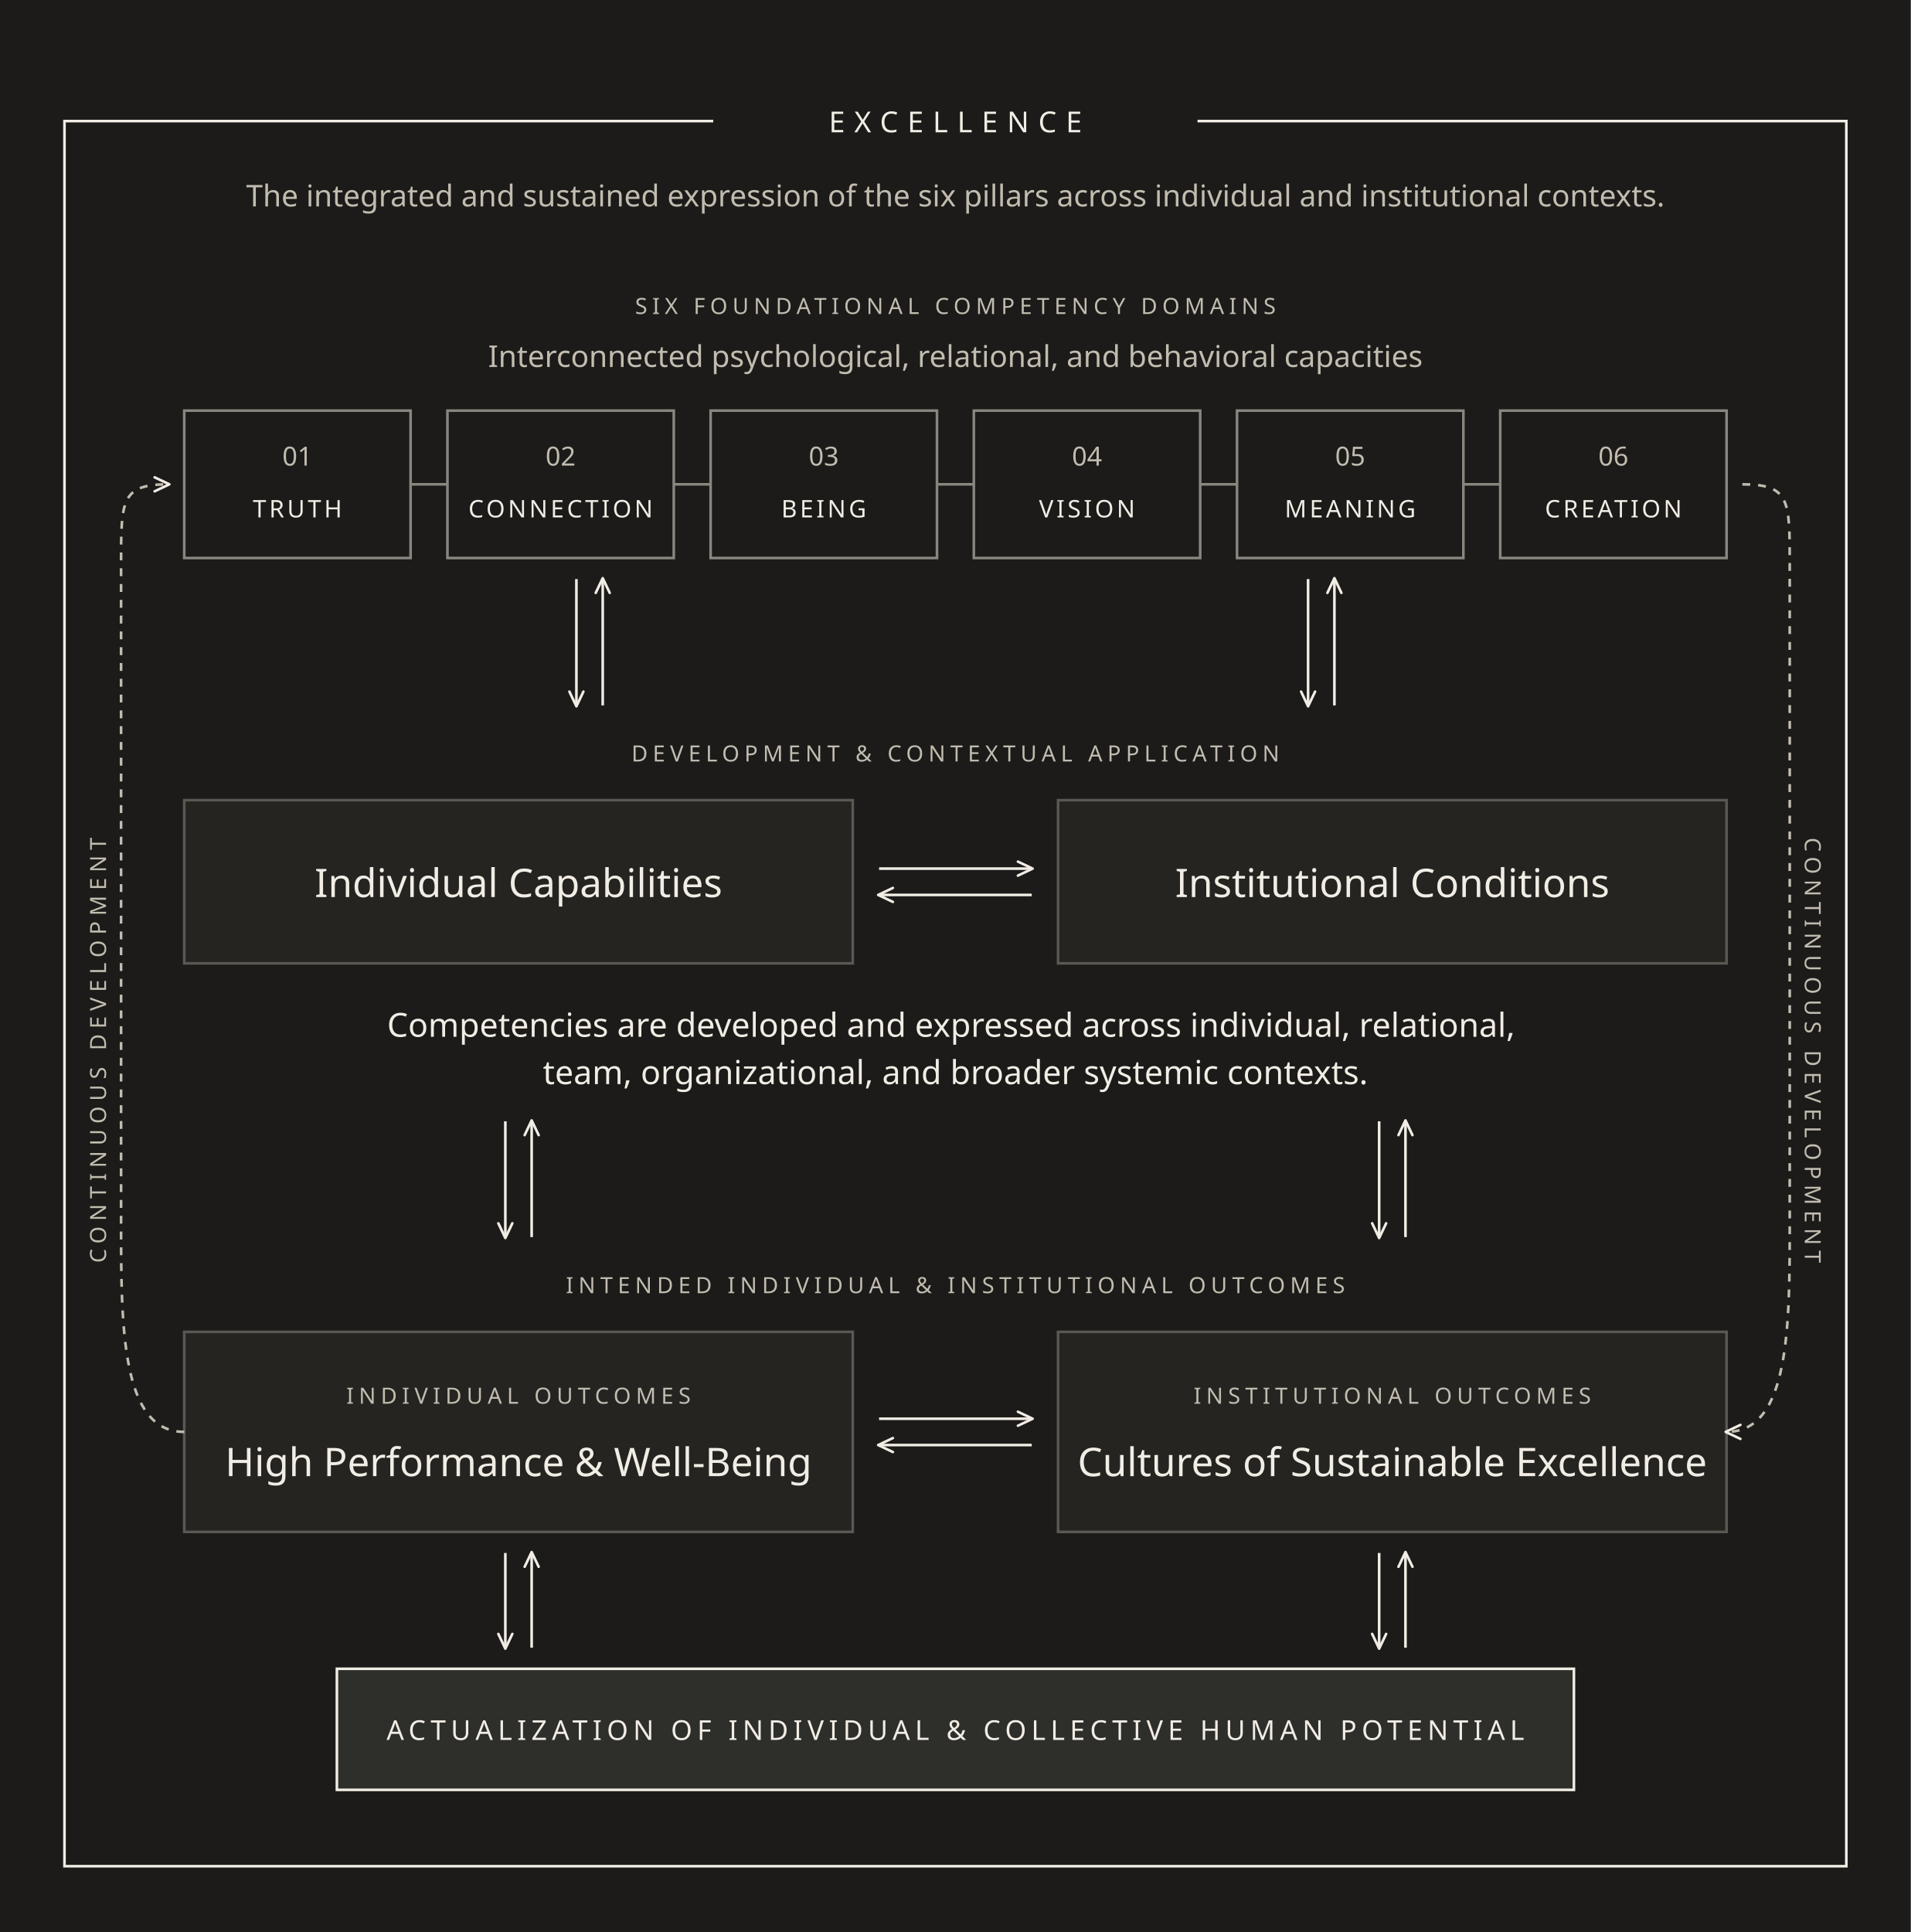
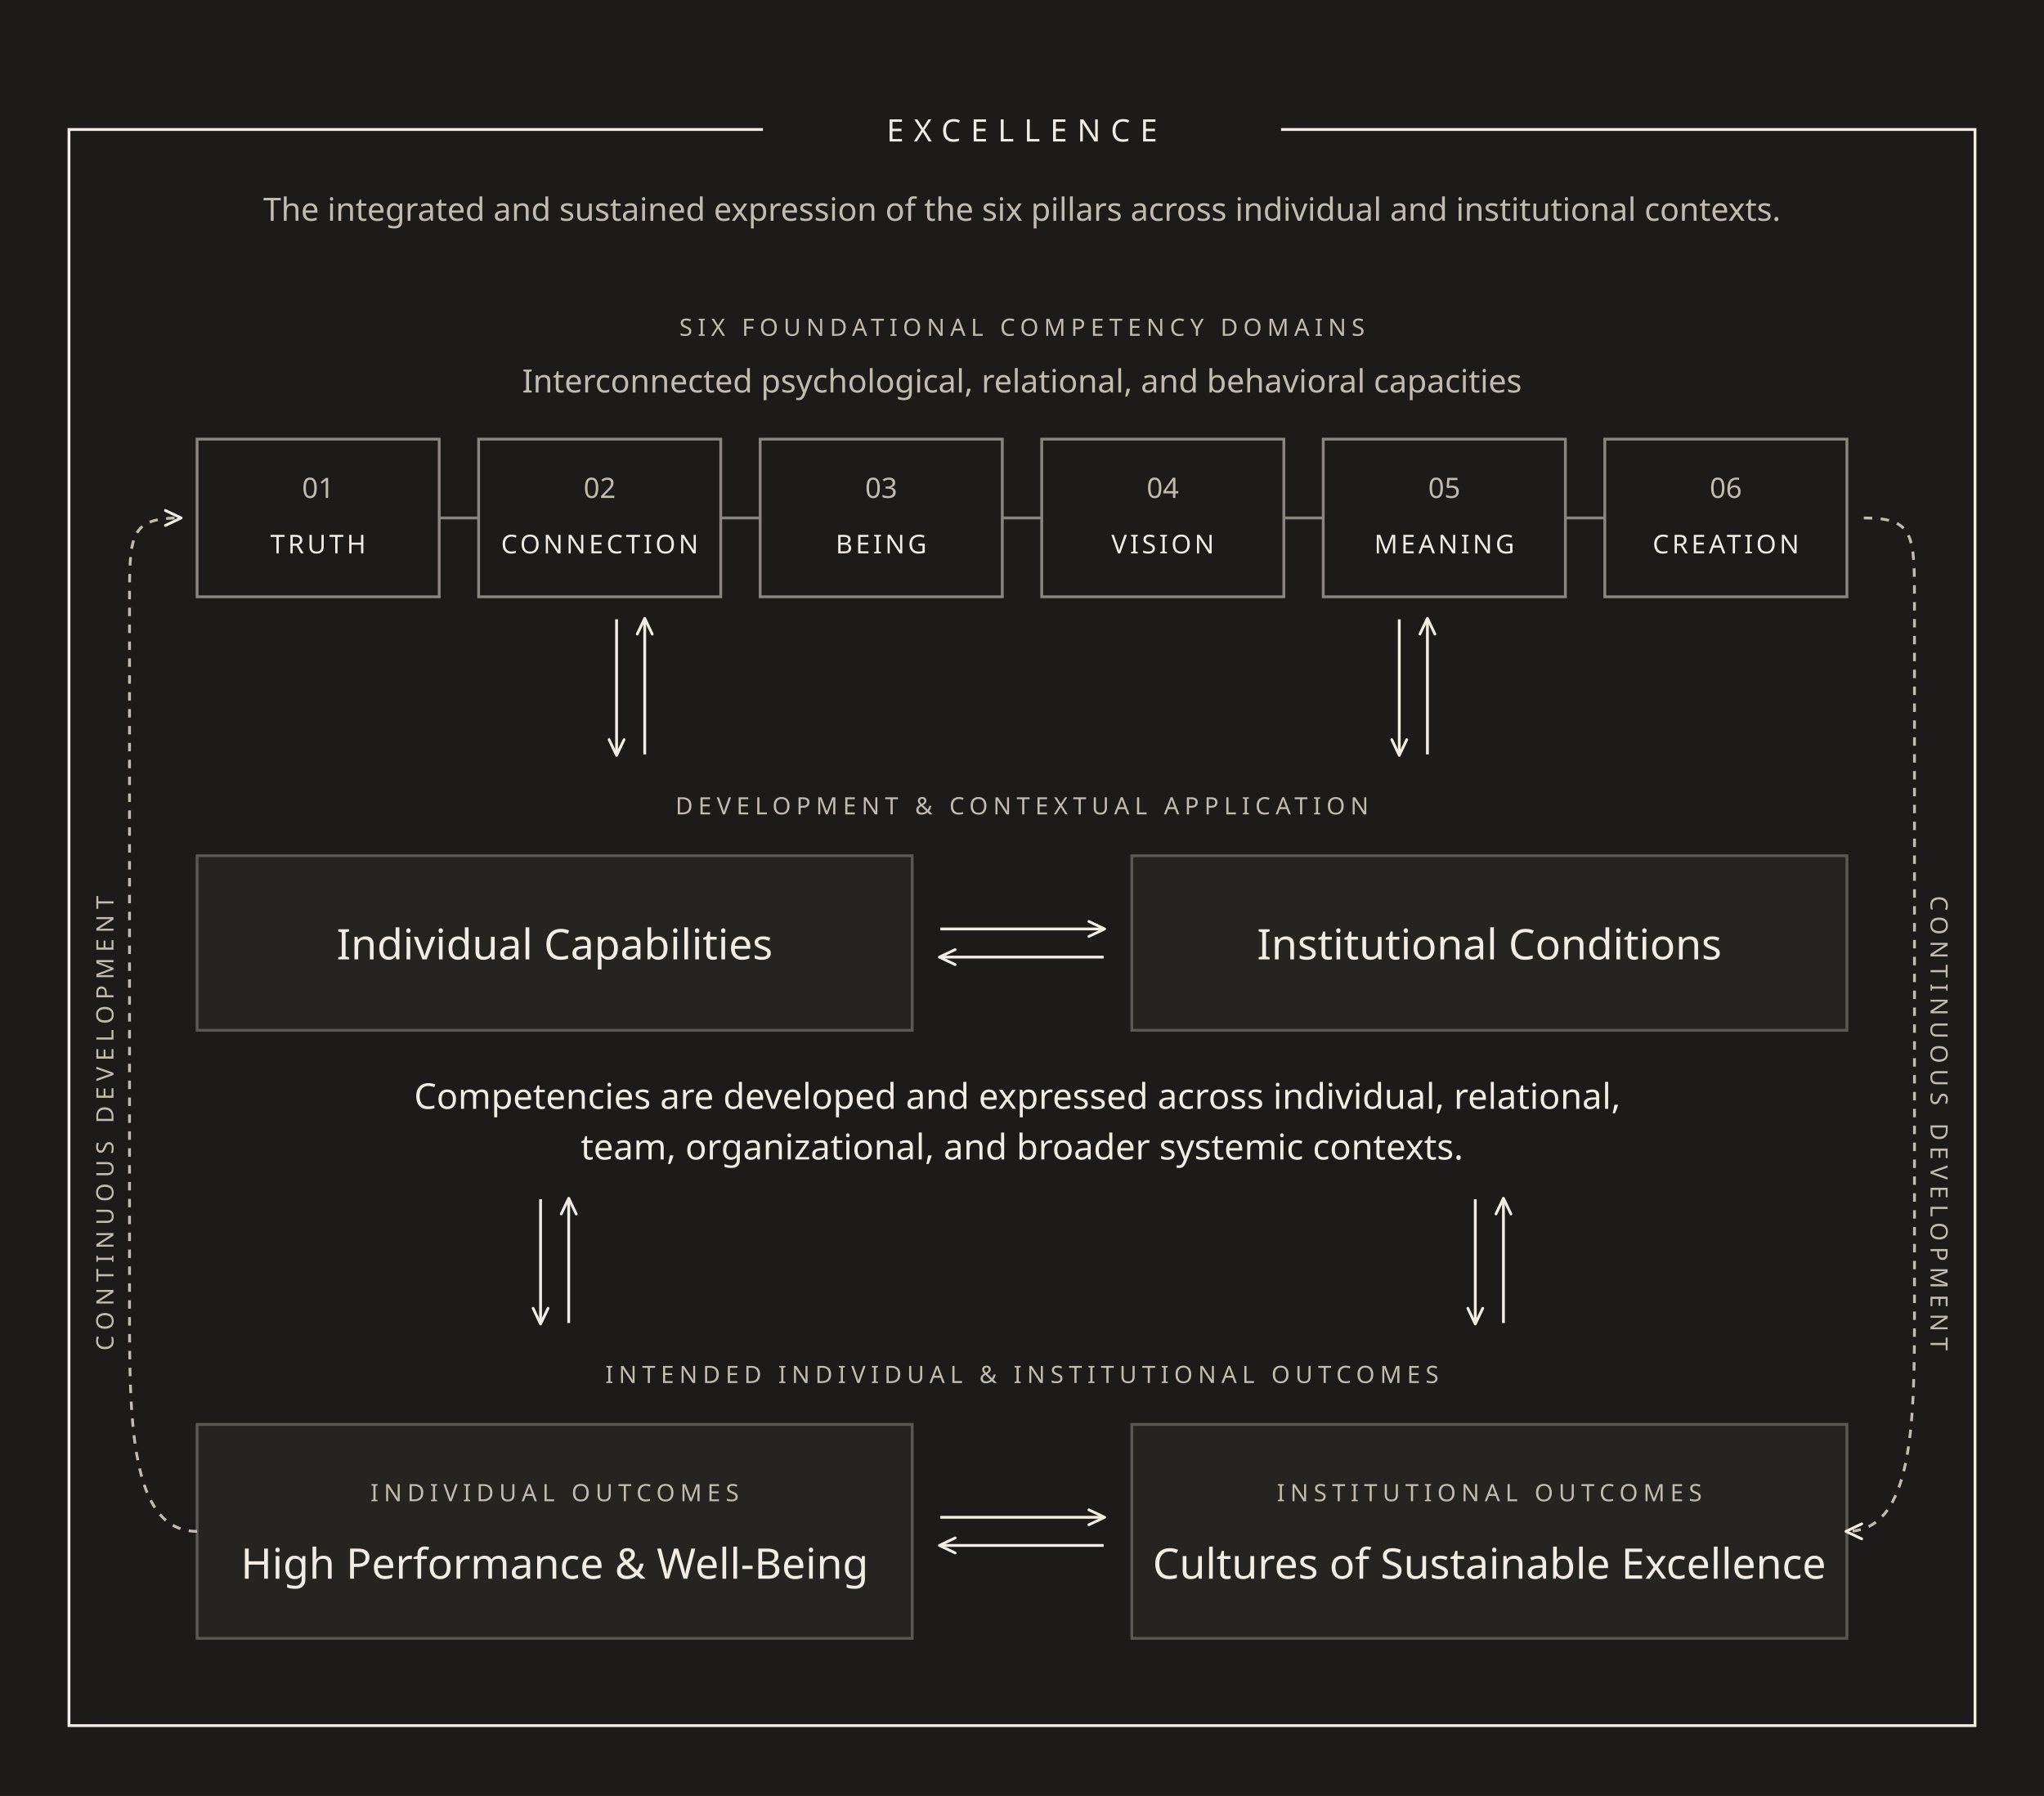
- <svg xmlns="http://www.w3.org/2000/svg" id="diagram-g-developmental-architecture" viewBox="-24 -24 726 734" width="726" height="734">
-   <rect x="-24" y="-24" width="726" height="734" fill="rgb(28, 27, 25)" />
+ <svg xmlns="http://www.w3.org/2000/svg" id="diagram-g-developmental-architecture" viewBox="-24 -24 726 638" width="726" height="638">
+   <rect x="-24" y="-24" width="726" height="638" fill="rgb(28, 27, 25)" />
  <defs>
    <marker id="mg" viewBox="0 0 10 10" refX="8.5" refY="5" markerWidth="7" markerHeight="7" orient="auto-start-reverse">
      <path d="M1,1.2 L9,5 L1,8.8" fill="none" stroke="rgb(241, 237, 229)" stroke-width="1.4px" stroke-linecap="round" stroke-linejoin="round" opacity="1" />
    </marker>
  </defs>
-   <rect x="0.5" y="22" width="677" height="663" fill="none" stroke="rgb(241, 237, 229)" stroke-width="1px" stroke-linecap="butt" stroke-linejoin="miter" opacity="1" />
+   <rect x="0.5" y="22" width="677" height="567" fill="none" stroke="rgb(241, 237, 229)" stroke-width="1px" stroke-linecap="butt" stroke-linejoin="miter" opacity="1" />
  <rect x="247.0" y="10" width="184" height="24" fill="rgb(28, 27, 25)" stroke="none" stroke-width="1px" stroke-linecap="butt" stroke-linejoin="miter" opacity="1" />
  <text x="339.0" y="22" text-anchor="middle" dominant-baseline="central" fill="rgb(241, 237, 229)" stroke="none" stroke-width="1px" stroke-linecap="butt" stroke-linejoin="miter" font-family="Manrope, sans-serif" font-size="11px" font-weight="500" letter-spacing="3.52px" opacity="1">EXCELLENCE</text>
  <text x="339.0" y="50" text-anchor="middle" dominant-baseline="central" fill="rgb(194, 188, 176)" stroke="none" stroke-width="1px" stroke-linecap="butt" stroke-linejoin="miter" font-family="Manrope, sans-serif" font-size="11.4px" font-weight="300" opacity="1">The integrated and sustained expression of the six pillars across individual and institutional contexts.</text>
  <text x="339.0" y="92" text-anchor="middle" dominant-baseline="central" fill="rgb(194, 188, 176)" stroke="none" stroke-width="1px" stroke-linecap="butt" stroke-linejoin="miter" font-family="Manrope, sans-serif" font-size="8.5px" font-weight="500" letter-spacing="1.87px" opacity="1">SIX FOUNDATIONAL COMPETENCY DOMAINS</text>
  <text x="339.0" y="111" text-anchor="middle" dominant-baseline="central" fill="rgb(194, 188, 176)" stroke="none" stroke-width="1px" stroke-linecap="butt" stroke-linejoin="miter" font-family="Manrope, sans-serif" font-size="11.4px" font-weight="300" opacity="1">Interconnected psychological, relational, and behavioral capacities</text>
  <line x1="89.0" y1="160.0" x2="589.0" y2="160.0" fill="rgb(0, 0, 0)" stroke="rgb(138, 134, 127)" stroke-width="1px" stroke-linecap="butt" stroke-linejoin="miter" opacity="1" />
  <rect x="46" y="132" width="86" height="56" fill="rgb(28, 27, 25)" stroke="rgb(138, 134, 127)" stroke-width="1px" stroke-linecap="butt" stroke-linejoin="miter" opacity="1" />
  <text x="89" y="149" text-anchor="middle" dominant-baseline="central" fill="rgb(194, 188, 176)" stroke="none" stroke-width="1px" stroke-linecap="butt" stroke-linejoin="miter" font-family="Manrope, sans-serif" font-size="10px" font-weight="300" opacity="1">01</text>
  <text x="89" y="169" text-anchor="middle" dominant-baseline="central" fill="rgb(241, 237, 229)" stroke="none" stroke-width="1px" stroke-linecap="butt" stroke-linejoin="miter" font-family="Manrope, sans-serif" font-size="9.2px" font-weight="500" letter-spacing="1.104px" opacity="1">TRUTH</text>
  <rect x="146" y="132" width="86" height="56" fill="rgb(28, 27, 25)" stroke="rgb(138, 134, 127)" stroke-width="1px" stroke-linecap="butt" stroke-linejoin="miter" opacity="1" />
  <text x="189" y="149" text-anchor="middle" dominant-baseline="central" fill="rgb(194, 188, 176)" stroke="none" stroke-width="1px" stroke-linecap="butt" stroke-linejoin="miter" font-family="Manrope, sans-serif" font-size="10px" font-weight="300" opacity="1">02</text>
  <text x="189" y="169" text-anchor="middle" dominant-baseline="central" fill="rgb(241, 237, 229)" stroke="none" stroke-width="1px" stroke-linecap="butt" stroke-linejoin="miter" font-family="Manrope, sans-serif" font-size="9.2px" font-weight="500" letter-spacing="1.104px" opacity="1">CONNECTION</text>
  <rect x="246" y="132" width="86" height="56" fill="rgb(28, 27, 25)" stroke="rgb(138, 134, 127)" stroke-width="1px" stroke-linecap="butt" stroke-linejoin="miter" opacity="1" />
  <text x="289" y="149" text-anchor="middle" dominant-baseline="central" fill="rgb(194, 188, 176)" stroke="none" stroke-width="1px" stroke-linecap="butt" stroke-linejoin="miter" font-family="Manrope, sans-serif" font-size="10px" font-weight="300" opacity="1">03</text>
  <text x="289" y="169" text-anchor="middle" dominant-baseline="central" fill="rgb(241, 237, 229)" stroke="none" stroke-width="1px" stroke-linecap="butt" stroke-linejoin="miter" font-family="Manrope, sans-serif" font-size="9.2px" font-weight="500" letter-spacing="1.104px" opacity="1">BEING</text>
  <rect x="346" y="132" width="86" height="56" fill="rgb(28, 27, 25)" stroke="rgb(138, 134, 127)" stroke-width="1px" stroke-linecap="butt" stroke-linejoin="miter" opacity="1" />
  <text x="389" y="149" text-anchor="middle" dominant-baseline="central" fill="rgb(194, 188, 176)" stroke="none" stroke-width="1px" stroke-linecap="butt" stroke-linejoin="miter" font-family="Manrope, sans-serif" font-size="10px" font-weight="300" opacity="1">04</text>
  <text x="389" y="169" text-anchor="middle" dominant-baseline="central" fill="rgb(241, 237, 229)" stroke="none" stroke-width="1px" stroke-linecap="butt" stroke-linejoin="miter" font-family="Manrope, sans-serif" font-size="9.2px" font-weight="500" letter-spacing="1.104px" opacity="1">VISION</text>
  <rect x="446" y="132" width="86" height="56" fill="rgb(28, 27, 25)" stroke="rgb(138, 134, 127)" stroke-width="1px" stroke-linecap="butt" stroke-linejoin="miter" opacity="1" />
  <text x="489" y="149" text-anchor="middle" dominant-baseline="central" fill="rgb(194, 188, 176)" stroke="none" stroke-width="1px" stroke-linecap="butt" stroke-linejoin="miter" font-family="Manrope, sans-serif" font-size="10px" font-weight="300" opacity="1">05</text>
  <text x="489" y="169" text-anchor="middle" dominant-baseline="central" fill="rgb(241, 237, 229)" stroke="none" stroke-width="1px" stroke-linecap="butt" stroke-linejoin="miter" font-family="Manrope, sans-serif" font-size="9.2px" font-weight="500" letter-spacing="1.104px" opacity="1">MEANING</text>
  <rect x="546" y="132" width="86" height="56" fill="rgb(28, 27, 25)" stroke="rgb(138, 134, 127)" stroke-width="1px" stroke-linecap="butt" stroke-linejoin="miter" opacity="1" />
  <text x="589" y="149" text-anchor="middle" dominant-baseline="central" fill="rgb(194, 188, 176)" stroke="none" stroke-width="1px" stroke-linecap="butt" stroke-linejoin="miter" font-family="Manrope, sans-serif" font-size="10px" font-weight="300" opacity="1">06</text>
  <text x="589" y="169" text-anchor="middle" dominant-baseline="central" fill="rgb(241, 237, 229)" stroke="none" stroke-width="1px" stroke-linecap="butt" stroke-linejoin="miter" font-family="Manrope, sans-serif" font-size="9.2px" font-weight="500" letter-spacing="1.104px" opacity="1">CREATION</text>
  <line x1="195" y1="196" x2="195" y2="244" marker-end="url(#mg)" fill="none" stroke="rgb(241, 237, 229)" stroke-width="1px" stroke-linecap="butt" stroke-linejoin="miter" opacity="1" />
  <line x1="205" y1="196" x2="205" y2="244" marker-start="url(#mg)" fill="none" stroke="rgb(241, 237, 229)" stroke-width="1px" stroke-linecap="butt" stroke-linejoin="miter" opacity="1" />
  <line x1="473" y1="196" x2="473" y2="244" marker-end="url(#mg)" fill="none" stroke="rgb(241, 237, 229)" stroke-width="1px" stroke-linecap="butt" stroke-linejoin="miter" opacity="1" />
  <line x1="483" y1="196" x2="483" y2="244" marker-start="url(#mg)" fill="none" stroke="rgb(241, 237, 229)" stroke-width="1px" stroke-linecap="butt" stroke-linejoin="miter" opacity="1" />
  <text x="339.0" y="262" text-anchor="middle" dominant-baseline="central" fill="rgb(194, 188, 176)" stroke="none" stroke-width="1px" stroke-linecap="butt" stroke-linejoin="miter" font-family="Manrope, sans-serif" font-size="8.5px" font-weight="500" letter-spacing="1.87px" opacity="1">DEVELOPMENT &amp; CONTEXTUAL APPLICATION</text>
  <rect x="46" y="280" width="254" height="62" fill="rgba(241, 237, 229, 0.043)" stroke="rgb(90, 88, 83)" stroke-width="1px" stroke-linecap="butt" stroke-linejoin="miter" opacity="1" />
  <text x="173.0" y="311.0" text-anchor="middle" dominant-baseline="central" fill="rgb(241, 237, 229)" stroke="none" stroke-width="1px" stroke-linecap="butt" stroke-linejoin="miter" font-family="Manrope, sans-serif" font-size="15px" font-weight="400" opacity="1">Individual Capabilities</text>
  <rect x="378" y="280" width="254" height="62" fill="rgba(241, 237, 229, 0.043)" stroke="rgb(90, 88, 83)" stroke-width="1px" stroke-linecap="butt" stroke-linejoin="miter" opacity="1" />
  <text x="505.0" y="311.0" text-anchor="middle" dominant-baseline="central" fill="rgb(241, 237, 229)" stroke="none" stroke-width="1px" stroke-linecap="butt" stroke-linejoin="miter" font-family="Manrope, sans-serif" font-size="15px" font-weight="400" opacity="1">Institutional Conditions</text>
  <line x1="310" y1="306.0" x2="368" y2="306.0" marker-end="url(#mg)" fill="none" stroke="rgb(241, 237, 229)" stroke-width="1px" stroke-linecap="butt" stroke-linejoin="miter" opacity="1" />
  <line x1="368" y1="316.0" x2="310" y2="316.0" marker-end="url(#mg)" fill="none" stroke="rgb(241, 237, 229)" stroke-width="1px" stroke-linecap="butt" stroke-linejoin="miter" opacity="1" />
  <text text-anchor="middle" dominant-baseline="central" fill="rgb(241, 237, 229)" stroke="none" stroke-width="1px" stroke-linecap="butt" stroke-linejoin="miter" font-family="Manrope, sans-serif" font-size="12.6px" font-weight="300" opacity="1">
    <tspan x="339" y="365">Competencies are developed and expressed across individual, relational,</tspan>
    <tspan x="339" y="383">team, organizational, and broader systemic contexts.</tspan>
  </text>
  <line x1="168" y1="402" x2="168" y2="446" marker-end="url(#mg)" fill="none" stroke="rgb(241, 237, 229)" stroke-width="1px" stroke-linecap="butt" stroke-linejoin="miter" opacity="1" />
  <line x1="178" y1="402" x2="178" y2="446" marker-start="url(#mg)" fill="none" stroke="rgb(241, 237, 229)" stroke-width="1px" stroke-linecap="butt" stroke-linejoin="miter" opacity="1" />
  <line x1="500" y1="402" x2="500" y2="446" marker-end="url(#mg)" fill="none" stroke="rgb(241, 237, 229)" stroke-width="1px" stroke-linecap="butt" stroke-linejoin="miter" opacity="1" />
  <line x1="510" y1="402" x2="510" y2="446" marker-start="url(#mg)" fill="none" stroke="rgb(241, 237, 229)" stroke-width="1px" stroke-linecap="butt" stroke-linejoin="miter" opacity="1" />
  <text x="339.0" y="464" text-anchor="middle" dominant-baseline="central" fill="rgb(194, 188, 176)" stroke="none" stroke-width="1px" stroke-linecap="butt" stroke-linejoin="miter" font-family="Manrope, sans-serif" font-size="8.5px" font-weight="500" letter-spacing="1.87px" opacity="1">INTENDED INDIVIDUAL &amp; INSTITUTIONAL OUTCOMES</text>
  <rect x="46" y="482" width="254" height="76" fill="rgba(241, 237, 229, 0.043)" stroke="rgb(90, 88, 83)" stroke-width="1px" stroke-linecap="butt" stroke-linejoin="miter" opacity="1" />
  <text x="173.0" y="506" text-anchor="middle" dominant-baseline="central" fill="rgb(194, 188, 176)" stroke="none" stroke-width="1px" stroke-linecap="butt" stroke-linejoin="miter" font-family="Manrope, sans-serif" font-size="8.5px" font-weight="500" letter-spacing="1.87px" opacity="1">INDIVIDUAL OUTCOMES</text>
  <text x="173.0" y="531" text-anchor="middle" dominant-baseline="central" fill="rgb(241, 237, 229)" stroke="none" stroke-width="1px" stroke-linecap="butt" stroke-linejoin="miter" font-family="Manrope, sans-serif" font-size="15px" font-weight="400" opacity="1">High Performance &amp; Well-Being</text>
-   <line x1="168.0" y1="566" x2="168.0" y2="602" marker-end="url(#mg)" fill="none" stroke="rgb(241, 237, 229)" stroke-width="1px" stroke-linecap="butt" stroke-linejoin="miter" opacity="1" />
-   <line x1="178.0" y1="566" x2="178.0" y2="602" marker-start="url(#mg)" fill="none" stroke="rgb(241, 237, 229)" stroke-width="1px" stroke-linecap="butt" stroke-linejoin="miter" opacity="1" />
  <rect x="378" y="482" width="254" height="76" fill="rgba(241, 237, 229, 0.043)" stroke="rgb(90, 88, 83)" stroke-width="1px" stroke-linecap="butt" stroke-linejoin="miter" opacity="1" />
  <text x="505.0" y="506" text-anchor="middle" dominant-baseline="central" fill="rgb(194, 188, 176)" stroke="none" stroke-width="1px" stroke-linecap="butt" stroke-linejoin="miter" font-family="Manrope, sans-serif" font-size="8.5px" font-weight="500" letter-spacing="1.87px" opacity="1">INSTITUTIONAL OUTCOMES</text>
  <text x="505.0" y="531" text-anchor="middle" dominant-baseline="central" fill="rgb(241, 237, 229)" stroke="none" stroke-width="1px" stroke-linecap="butt" stroke-linejoin="miter" font-family="Manrope, sans-serif" font-size="15px" font-weight="400" opacity="1">Cultures of Sustainable Excellence</text>
-   <line x1="500.0" y1="566" x2="500.0" y2="602" marker-end="url(#mg)" fill="none" stroke="rgb(241, 237, 229)" stroke-width="1px" stroke-linecap="butt" stroke-linejoin="miter" opacity="1" />
-   <line x1="510.0" y1="566" x2="510.0" y2="602" marker-start="url(#mg)" fill="none" stroke="rgb(241, 237, 229)" stroke-width="1px" stroke-linecap="butt" stroke-linejoin="miter" opacity="1" />
-   <rect x="104.0" y="610" width="470" height="46" fill="rgba(241, 237, 229, 0.09)" stroke="rgb(241, 237, 229)" stroke-width="1px" stroke-linecap="butt" stroke-linejoin="miter" opacity="1" />
-   <text x="339.0" y="633.0" text-anchor="middle" dominant-baseline="central" fill="rgb(241, 237, 229)" stroke="none" stroke-width="1px" stroke-linecap="butt" stroke-linejoin="miter" font-family="Manrope, sans-serif" font-size="10.4px" font-weight="500" letter-spacing="1.872px" opacity="1">ACTUALIZATION OF INDIVIDUAL &amp; COLLECTIVE HUMAN POTENTIAL</text>
  <line x1="310" y1="515.0" x2="368" y2="515.0" marker-end="url(#mg)" fill="none" stroke="rgb(241, 237, 229)" stroke-width="1px" stroke-linecap="butt" stroke-linejoin="miter" opacity="1" />
  <line x1="368" y1="525.0" x2="310" y2="525.0" marker-end="url(#mg)" fill="none" stroke="rgb(241, 237, 229)" stroke-width="1px" stroke-linecap="butt" stroke-linejoin="miter" opacity="1" />
  <path d="M46,520.0 C22,520.0 22,480.0 22,440.0 L22,190.0 C22,166.0 22,160.0 40.0,160.0" marker-end="url(#mg)" fill="none" stroke="rgb(194, 188, 176)" stroke-width="1px" stroke-dasharray="3px, 3px" stroke-linecap="butt" stroke-linejoin="miter" opacity="1" />
  <path d="M638.0,160.0 C656,160.0 656,166.0 656,190.0 L656,440.0 C656,480.0 656,520.0 632,520.0" marker-end="url(#mg)" fill="none" stroke="rgb(194, 188, 176)" stroke-width="1px" stroke-dasharray="3px, 3px" stroke-linecap="butt" stroke-linejoin="miter" opacity="1" />
  <text transform="translate(13,375.0) rotate(-90)" text-anchor="middle" dominant-baseline="central" fill="rgb(194, 188, 176)" stroke="none" stroke-width="1px" stroke-linecap="butt" stroke-linejoin="miter" font-family="Manrope, sans-serif" font-size="8.5px" font-weight="500" letter-spacing="2.04px" opacity="1">CONTINUOUS DEVELOPMENT</text>
  <text transform="translate(665,375.0) rotate(90)" text-anchor="middle" dominant-baseline="central" fill="rgb(194, 188, 176)" stroke="none" stroke-width="1px" stroke-linecap="butt" stroke-linejoin="miter" font-family="Manrope, sans-serif" font-size="8.5px" font-weight="500" letter-spacing="2.04px" opacity="1">CONTINUOUS DEVELOPMENT</text>
</svg>
